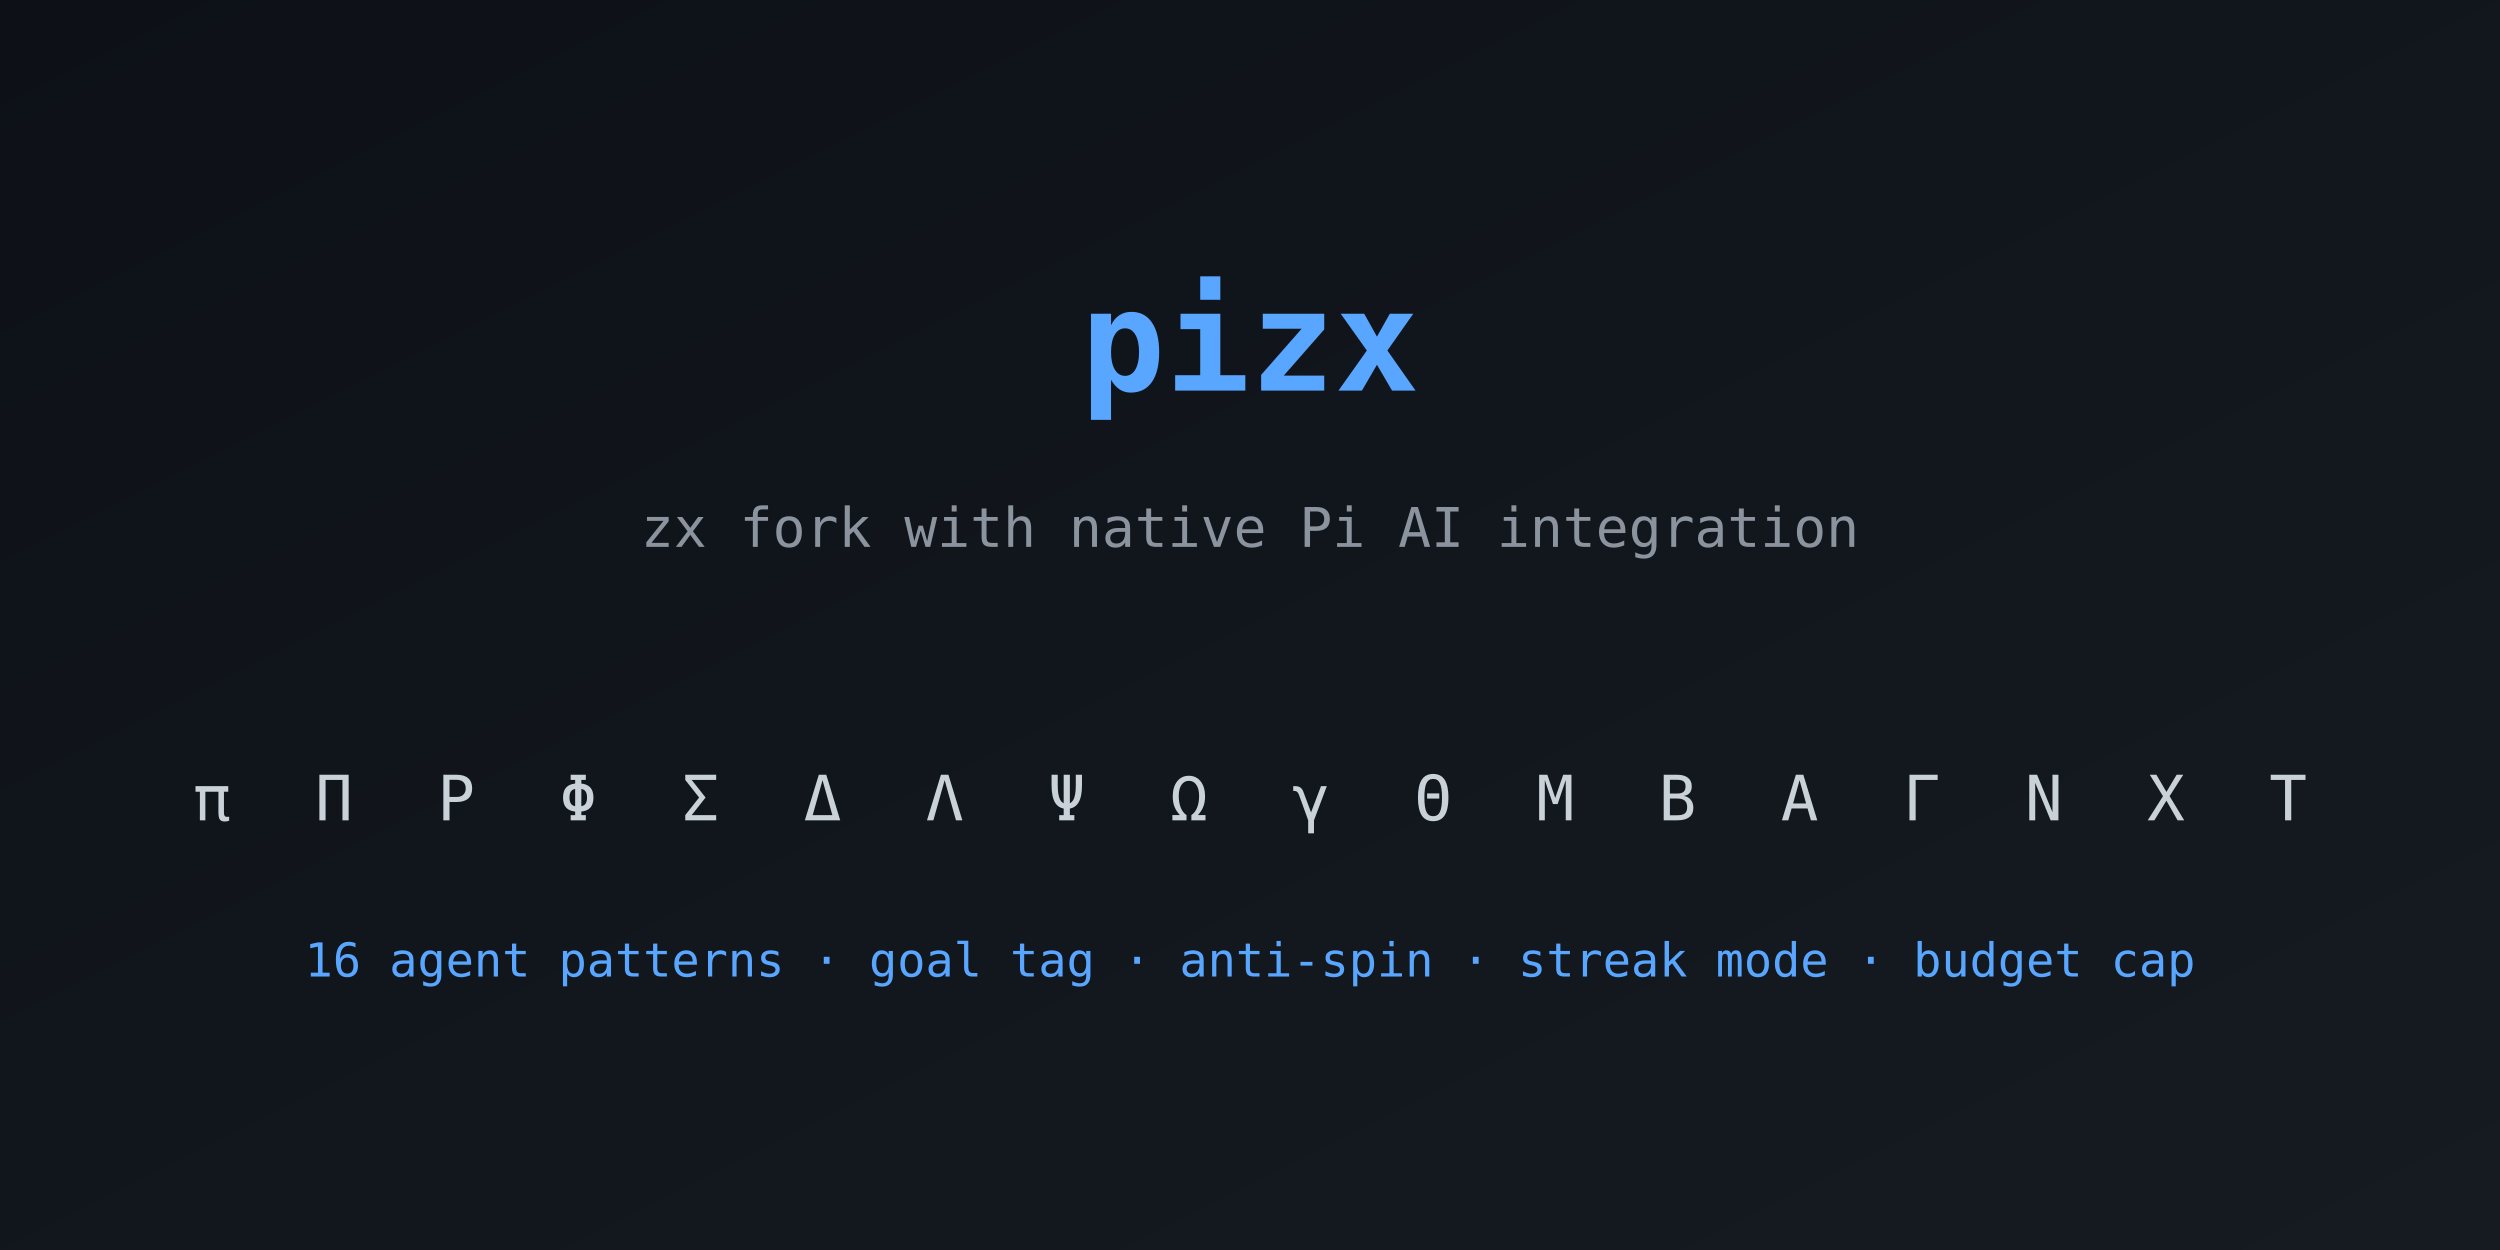
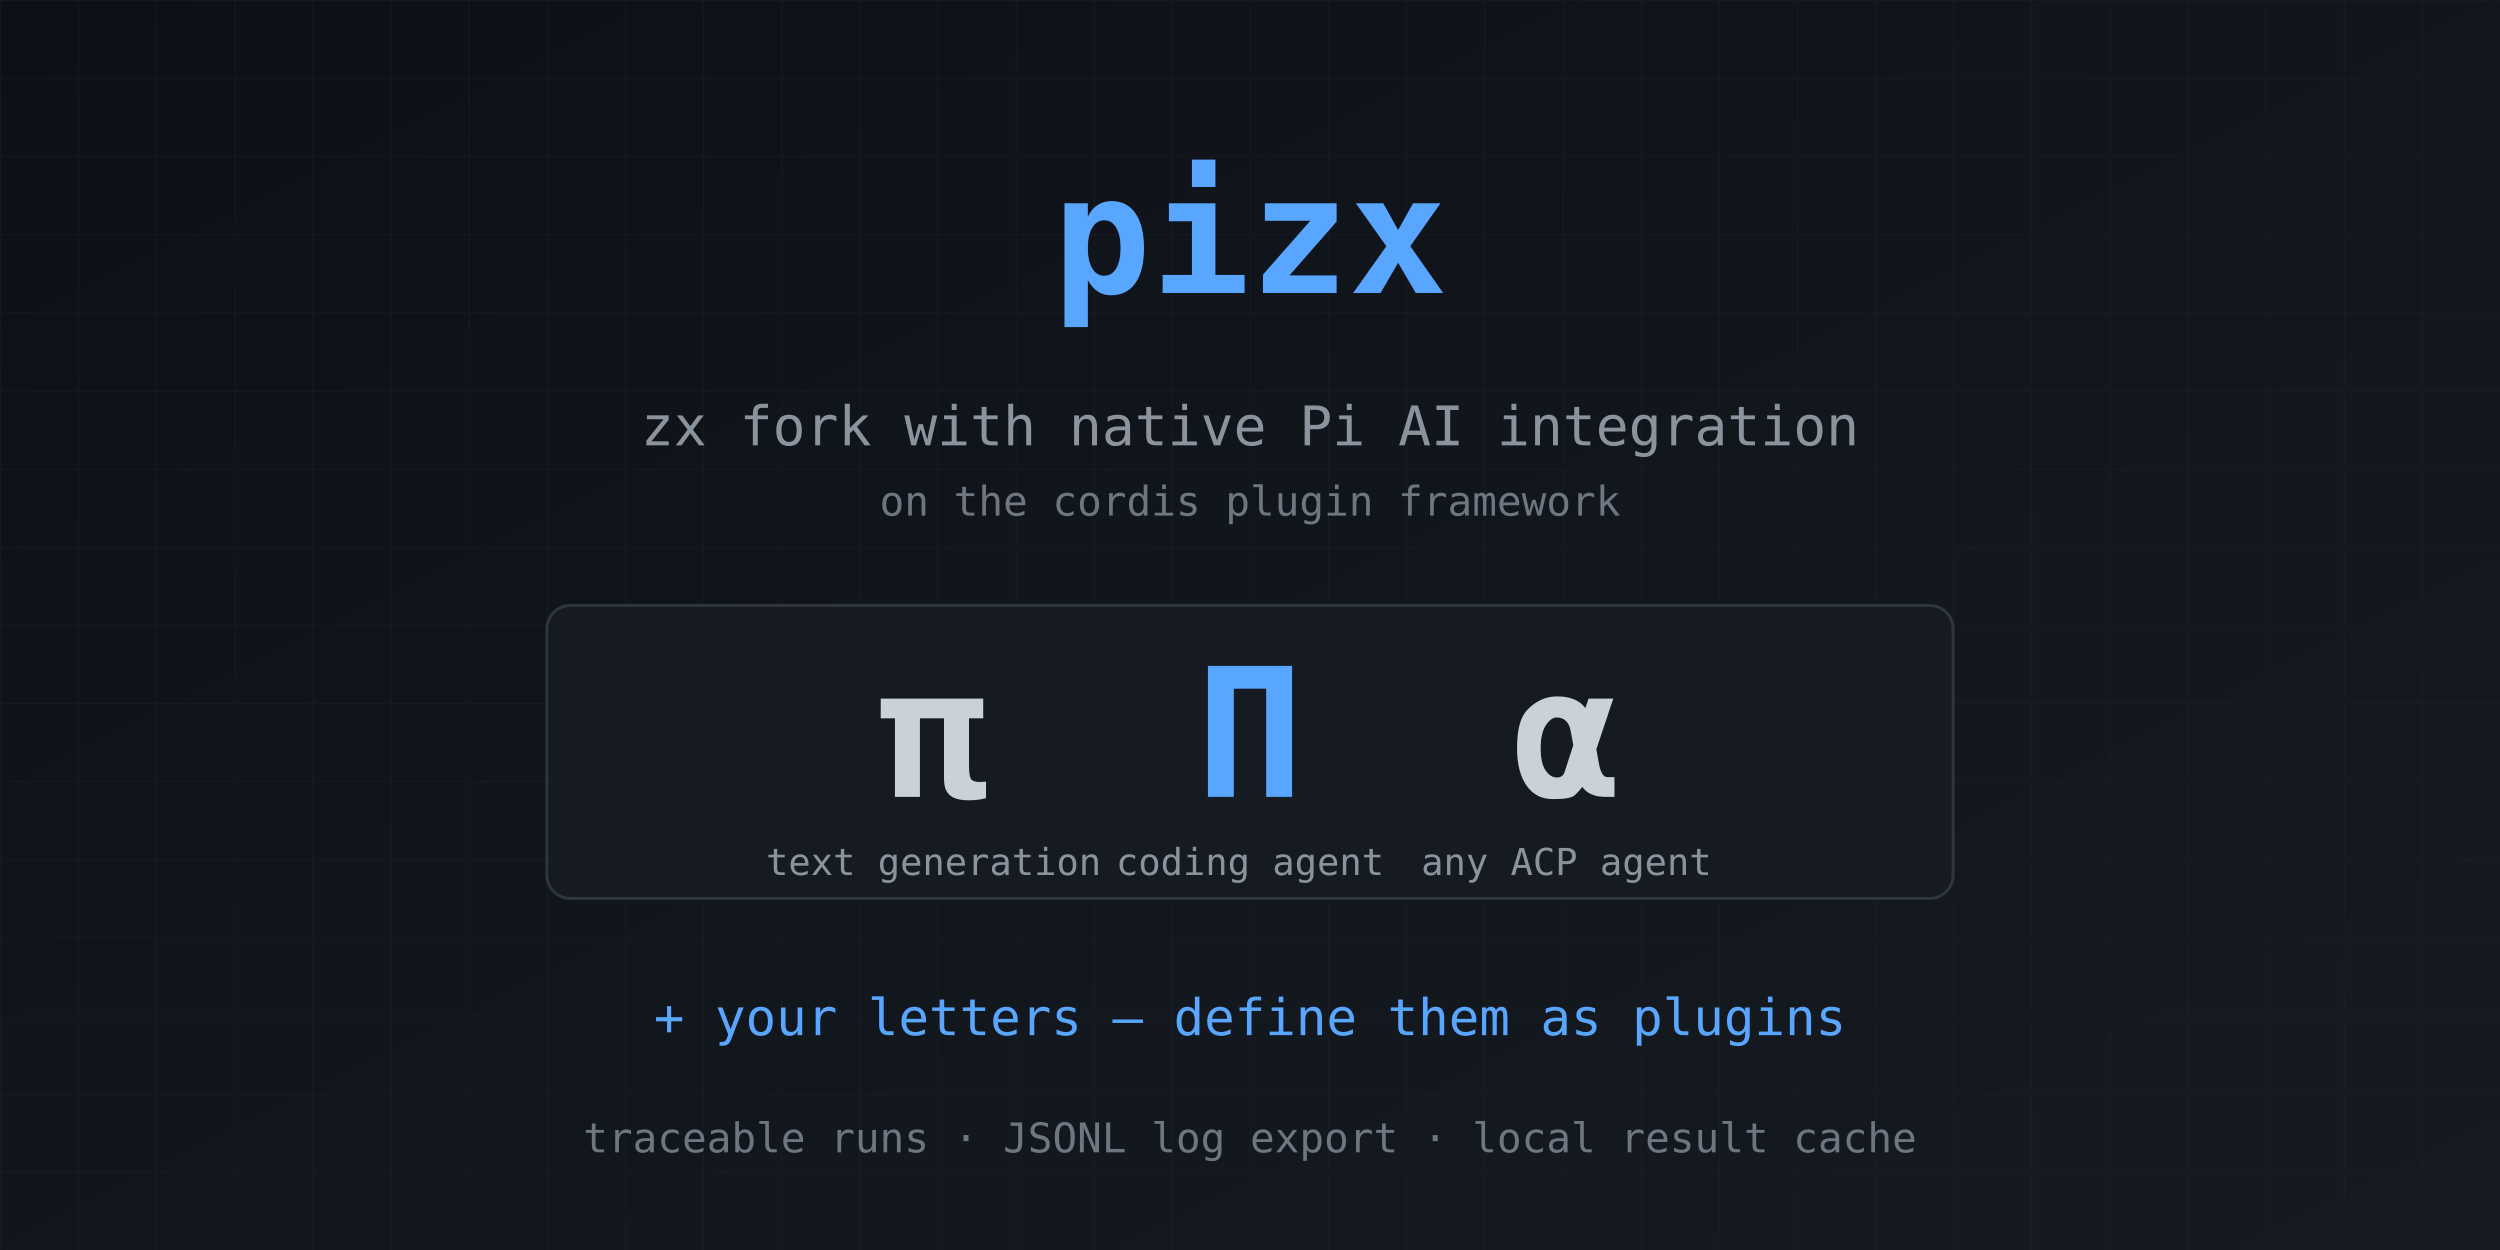
<svg xmlns="http://www.w3.org/2000/svg" width="1280" height="640" viewBox="0 0 1280 640">
  <defs>
    <linearGradient id="bg" x1="0" y1="0" x2="1" y2="1">
      <stop offset="0%" stop-color="#0d1117" />
      <stop offset="100%" stop-color="#161b22" />
    </linearGradient>
+     <pattern id="grid" width="40" height="40" patternUnits="userSpaceOnUse">
+       <path d="M 40 0 L 0 0 0 40" fill="none" stroke="#21262d" stroke-width="1" />
+     </pattern>
  </defs>
  <rect width="1280" height="640" fill="url(#bg)" />
-   <text x="640" y="200" text-anchor="middle" fill="#58a6ff" font-family="monospace" font-size="72" font-weight="bold">pizx</text>
-   <text x="640" y="280" text-anchor="middle" fill="#8b949e" font-family="monospace" font-size="28">zx fork with native Pi AI integration</text>
-   <text x="640" y="420" text-anchor="middle" fill="#c9d1d9" font-family="monospace" font-size="32" letter-spacing="12">π Π  Ρ Φ Σ Δ Λ Ψ Ω γ  Θ Μ Β  Α Γ Ν Χ Τ</text>
-   <text x="640" y="500" text-anchor="middle" fill="#58a6ff" font-family="monospace" font-size="24">16 agent patterns · goal tag · anti-spin · streak mode · budget cap</text>
+   <rect width="1280" height="640" fill="url(#grid)" opacity="0.35" />
+   <text x="640" y="150" text-anchor="middle" fill="#58a6ff" font-family="monospace" font-size="84" font-weight="bold">pizx</text>
+   <text x="640" y="228" text-anchor="middle" fill="#8b949e" font-family="monospace" font-size="28">zx fork with native Pi AI integration</text>
+   <text x="640" y="264" text-anchor="middle" fill="#6e7681" font-family="monospace" font-size="21">on the cordis plugin framework</text>
+   <rect x="280" y="310" width="720" height="150" rx="12" fill="#161b22" stroke="#30363d" stroke-width="1.5" />
+   <text x="478" y="408" text-anchor="middle" fill="#c9d1d9" font-family="monospace" font-size="92" font-weight="bold">π</text>
+   <text x="478" y="448" text-anchor="middle" fill="#8b949e" font-family="monospace" font-size="19">text generation</text>
+   <text x="640" y="408" text-anchor="middle" fill="#58a6ff" font-family="monospace" font-size="92" font-weight="bold">Π</text>
+   <text x="640" y="448" text-anchor="middle" fill="#8b949e" font-family="monospace" font-size="19">coding agent</text>
+   <text x="802" y="408" text-anchor="middle" fill="#c9d1d9" font-family="monospace" font-size="92" font-weight="bold">α</text>
+   <text x="802" y="448" text-anchor="middle" fill="#8b949e" font-family="monospace" font-size="19">any ACP agent</text>
+   <text x="640" y="530" text-anchor="middle" fill="#58a6ff" font-family="monospace" font-size="26">+ your letters — define them as plugins</text>
+   <text x="640" y="590" text-anchor="middle" fill="#6e7681" font-family="monospace" font-size="21">traceable runs · JSONL log export · local result cache</text>
</svg>
